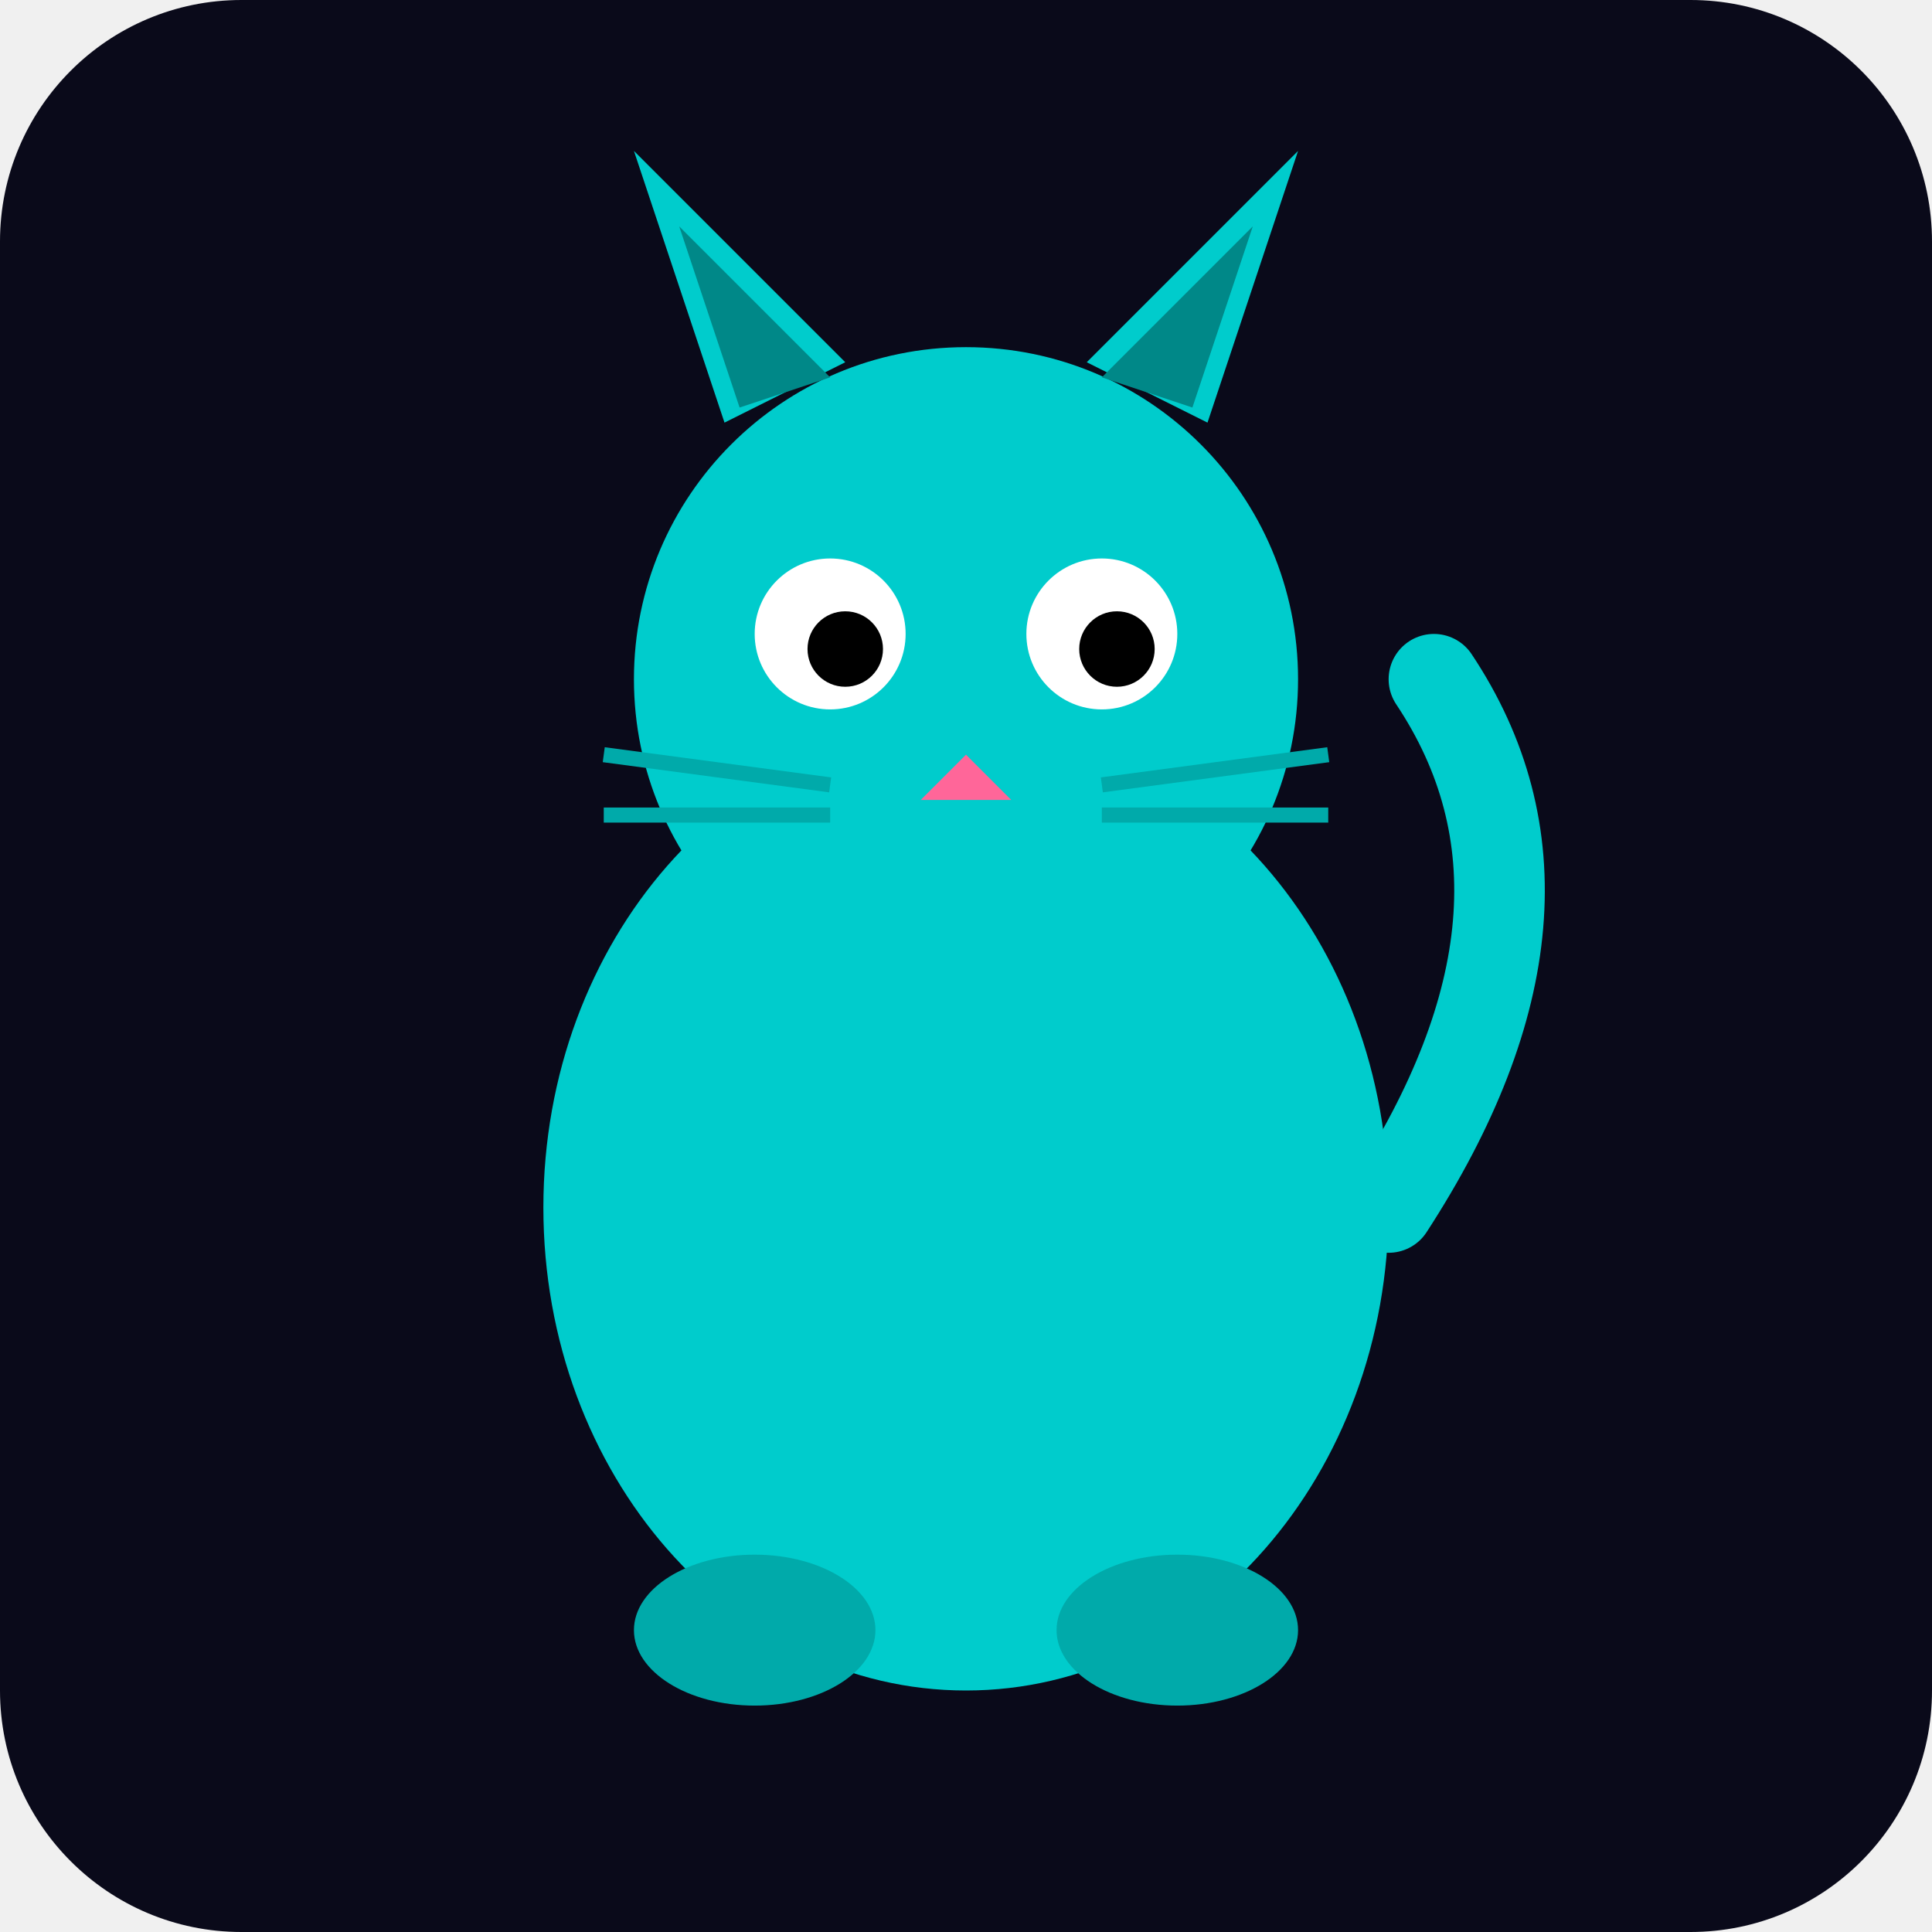
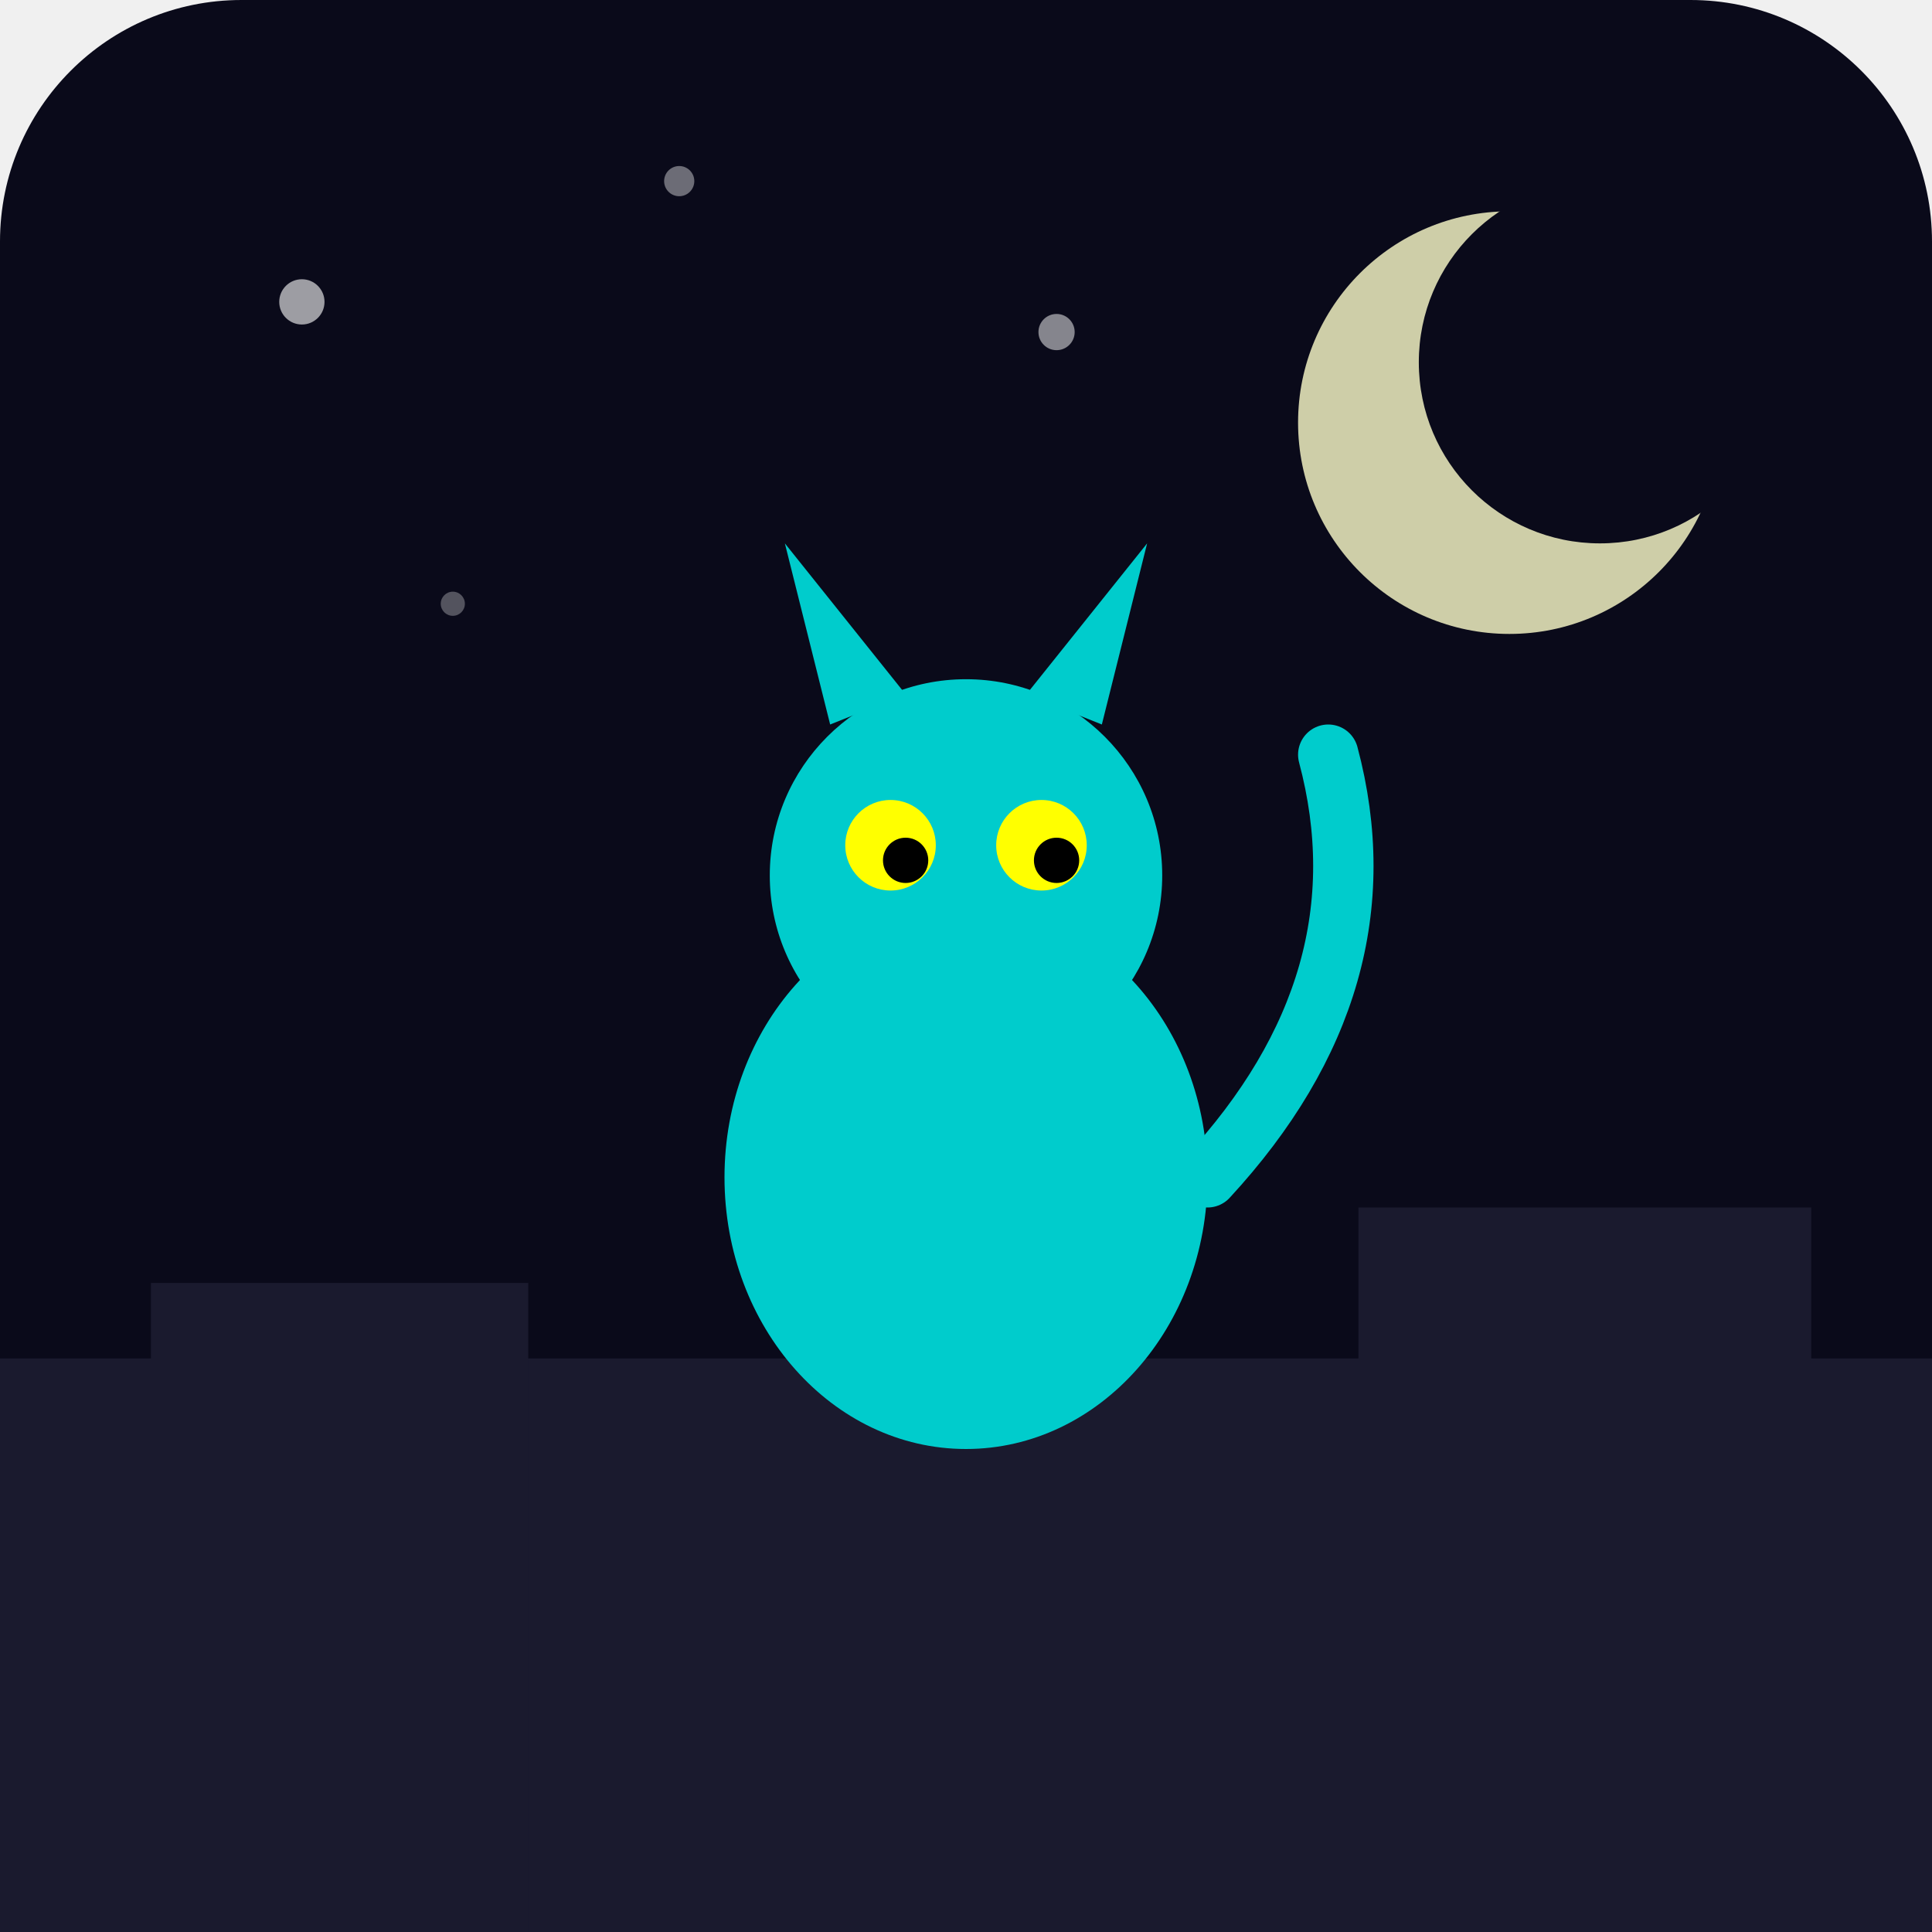
<svg xmlns="http://www.w3.org/2000/svg" width="128" height="128" viewBox="0 0 128 128">
  <rect width="128" height="128" rx="16" fill="#0a0a1a" />
-   <ellipse cx="64" cy="80" rx="28" ry="32" fill="#00cccc" />
-   <circle cx="64" cy="45" r="22" fill="#00cccc" />
-   <polygon points="48,28 42,10 56,24" fill="#00cccc" />
-   <polygon points="80,28 86,10 72,24" fill="#00cccc" />
-   <polygon points="49,27 45,15 55,25" fill="#008888" />
-   <polygon points="79,27 83,15 73,25" fill="#008888" />
-   <circle cx="55" cy="42" r="5" fill="#ffffff" />
-   <circle cx="73" cy="42" r="5" fill="#ffffff" />
-   <circle cx="56" cy="43" r="2.5" fill="#000000" />
-   <circle cx="74" cy="43" r="2.5" fill="#000000" />
-   <polygon points="64,50 61,53 67,53" fill="#ff6699" />
-   <line x1="40" y1="50" x2="55" y2="52" stroke="#00aaaa" stroke-width="1" />
-   <line x1="40" y1="54" x2="55" y2="54" stroke="#00aaaa" stroke-width="1" />
-   <line x1="88" y1="50" x2="73" y2="52" stroke="#00aaaa" stroke-width="1" />
-   <line x1="88" y1="54" x2="73" y2="54" stroke="#00aaaa" stroke-width="1" />
-   <path d="M 92 80 Q 105 60 95 45" fill="none" stroke="#00cccc" stroke-width="6" stroke-linecap="round" />
-   <ellipse cx="50" cy="108" rx="8" ry="5" fill="#00aaaa" />
-   <ellipse cx="78" cy="108" rx="8" ry="5" fill="#00aaaa" />
+   <circle cx="100" cy="28" r="14" fill="#ffffcc" opacity="0.8" />
+   <circle cx="106" cy="24" r="12" fill="#0a0a1a" />
+   <circle cx="20" cy="20" r="1.5" fill="#ffffff" opacity="0.6" />
+   <circle cx="45" cy="12" r="1" fill="#ffffff" opacity="0.4" />
+   <circle cx="70" cy="22" r="1.2" fill="#ffffff" opacity="0.5" />
+   <circle cx="30" cy="40" r="0.8" fill="#ffffff" opacity="0.3" />
+   <rect x="0" y="90" width="128" height="38" fill="#1a1a2e" />
+   <rect x="10" y="85" width="25" height="43" fill="#1a1a2e" />
+   <rect x="90" y="80" width="30" height="48" fill="#1a1a2e" />
+   <ellipse cx="64" cy="78" rx="16" ry="18" fill="#00cccc" />
+   <circle cx="64" cy="58" r="13" fill="#00cccc" />
+   <polygon points="55,48 52,36 60,46" fill="#00cccc" />
+   <polygon points="73,48 76,36 68,46" fill="#00cccc" />
+   <circle cx="59" cy="56" r="3" fill="#ffff00" />
+   <circle cx="69" cy="56" r="3" fill="#ffff00" />
+   <circle cx="60" cy="57" r="1.5" fill="#000000" />
+   <circle cx="70" cy="57" r="1.5" fill="#000000" />
+   <path d="M 80 78 Q 92 65 88 50" fill="none" stroke="#00cccc" stroke-width="4" stroke-linecap="round" />
</svg>
